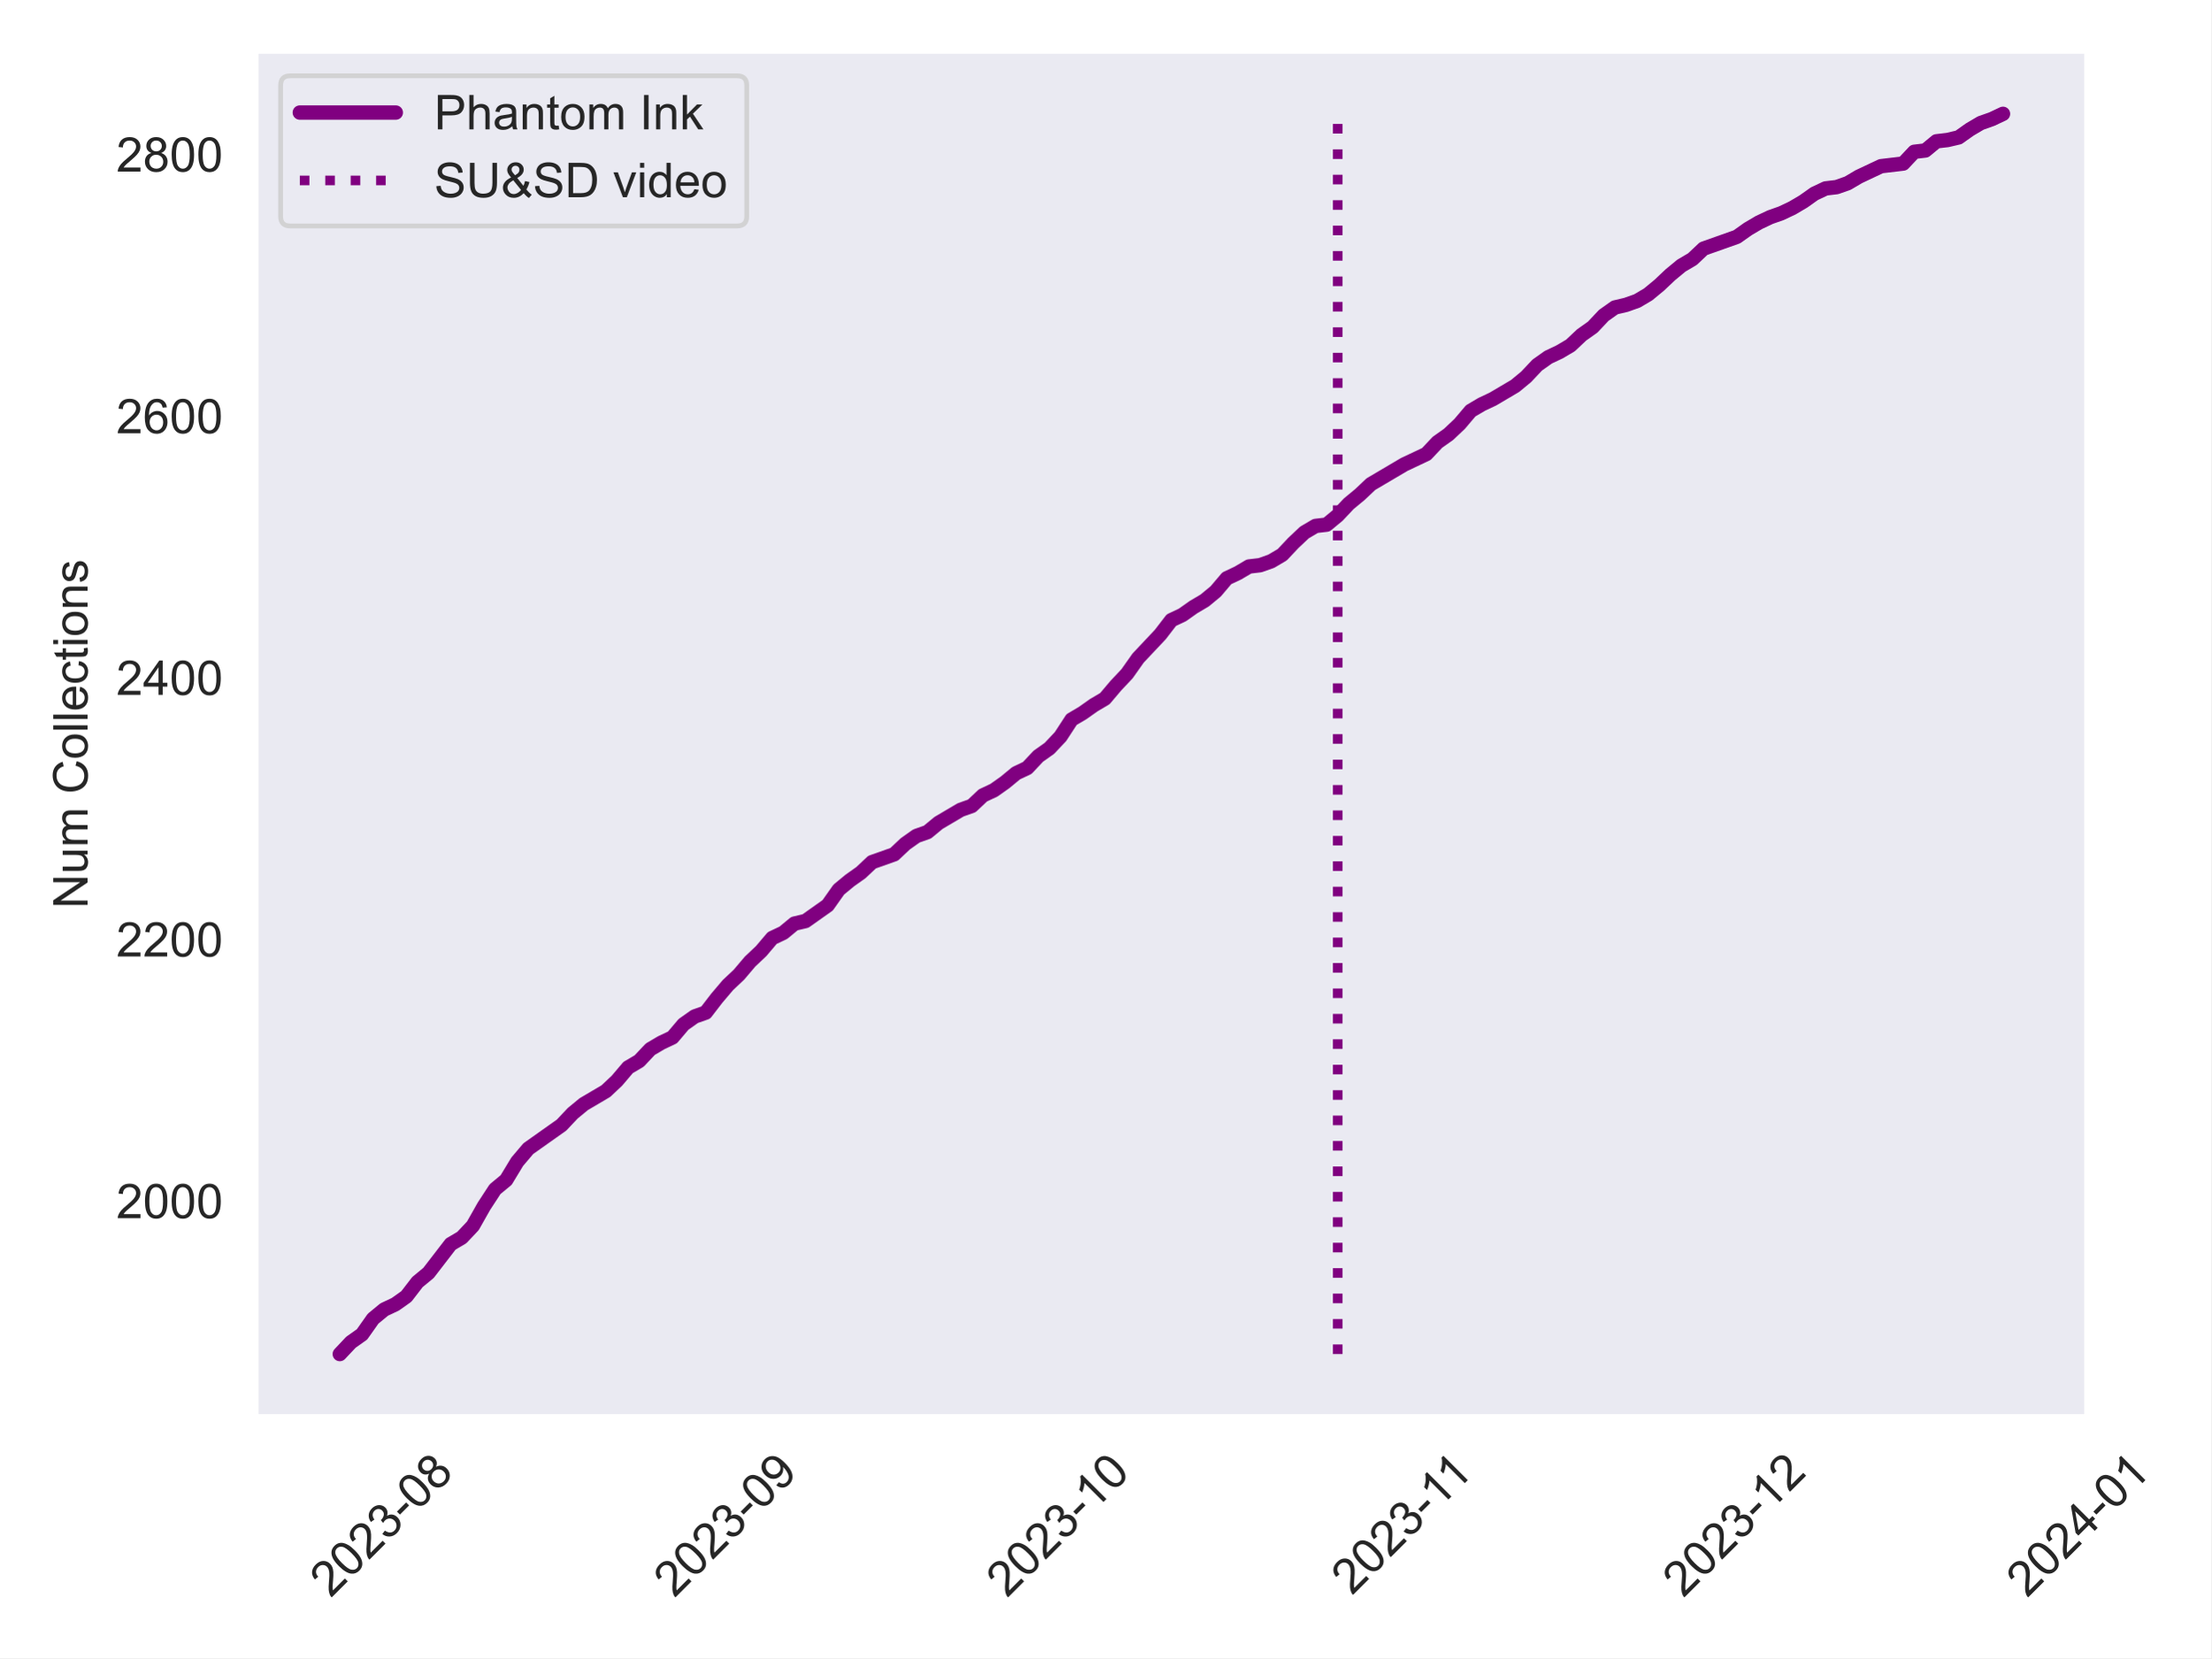
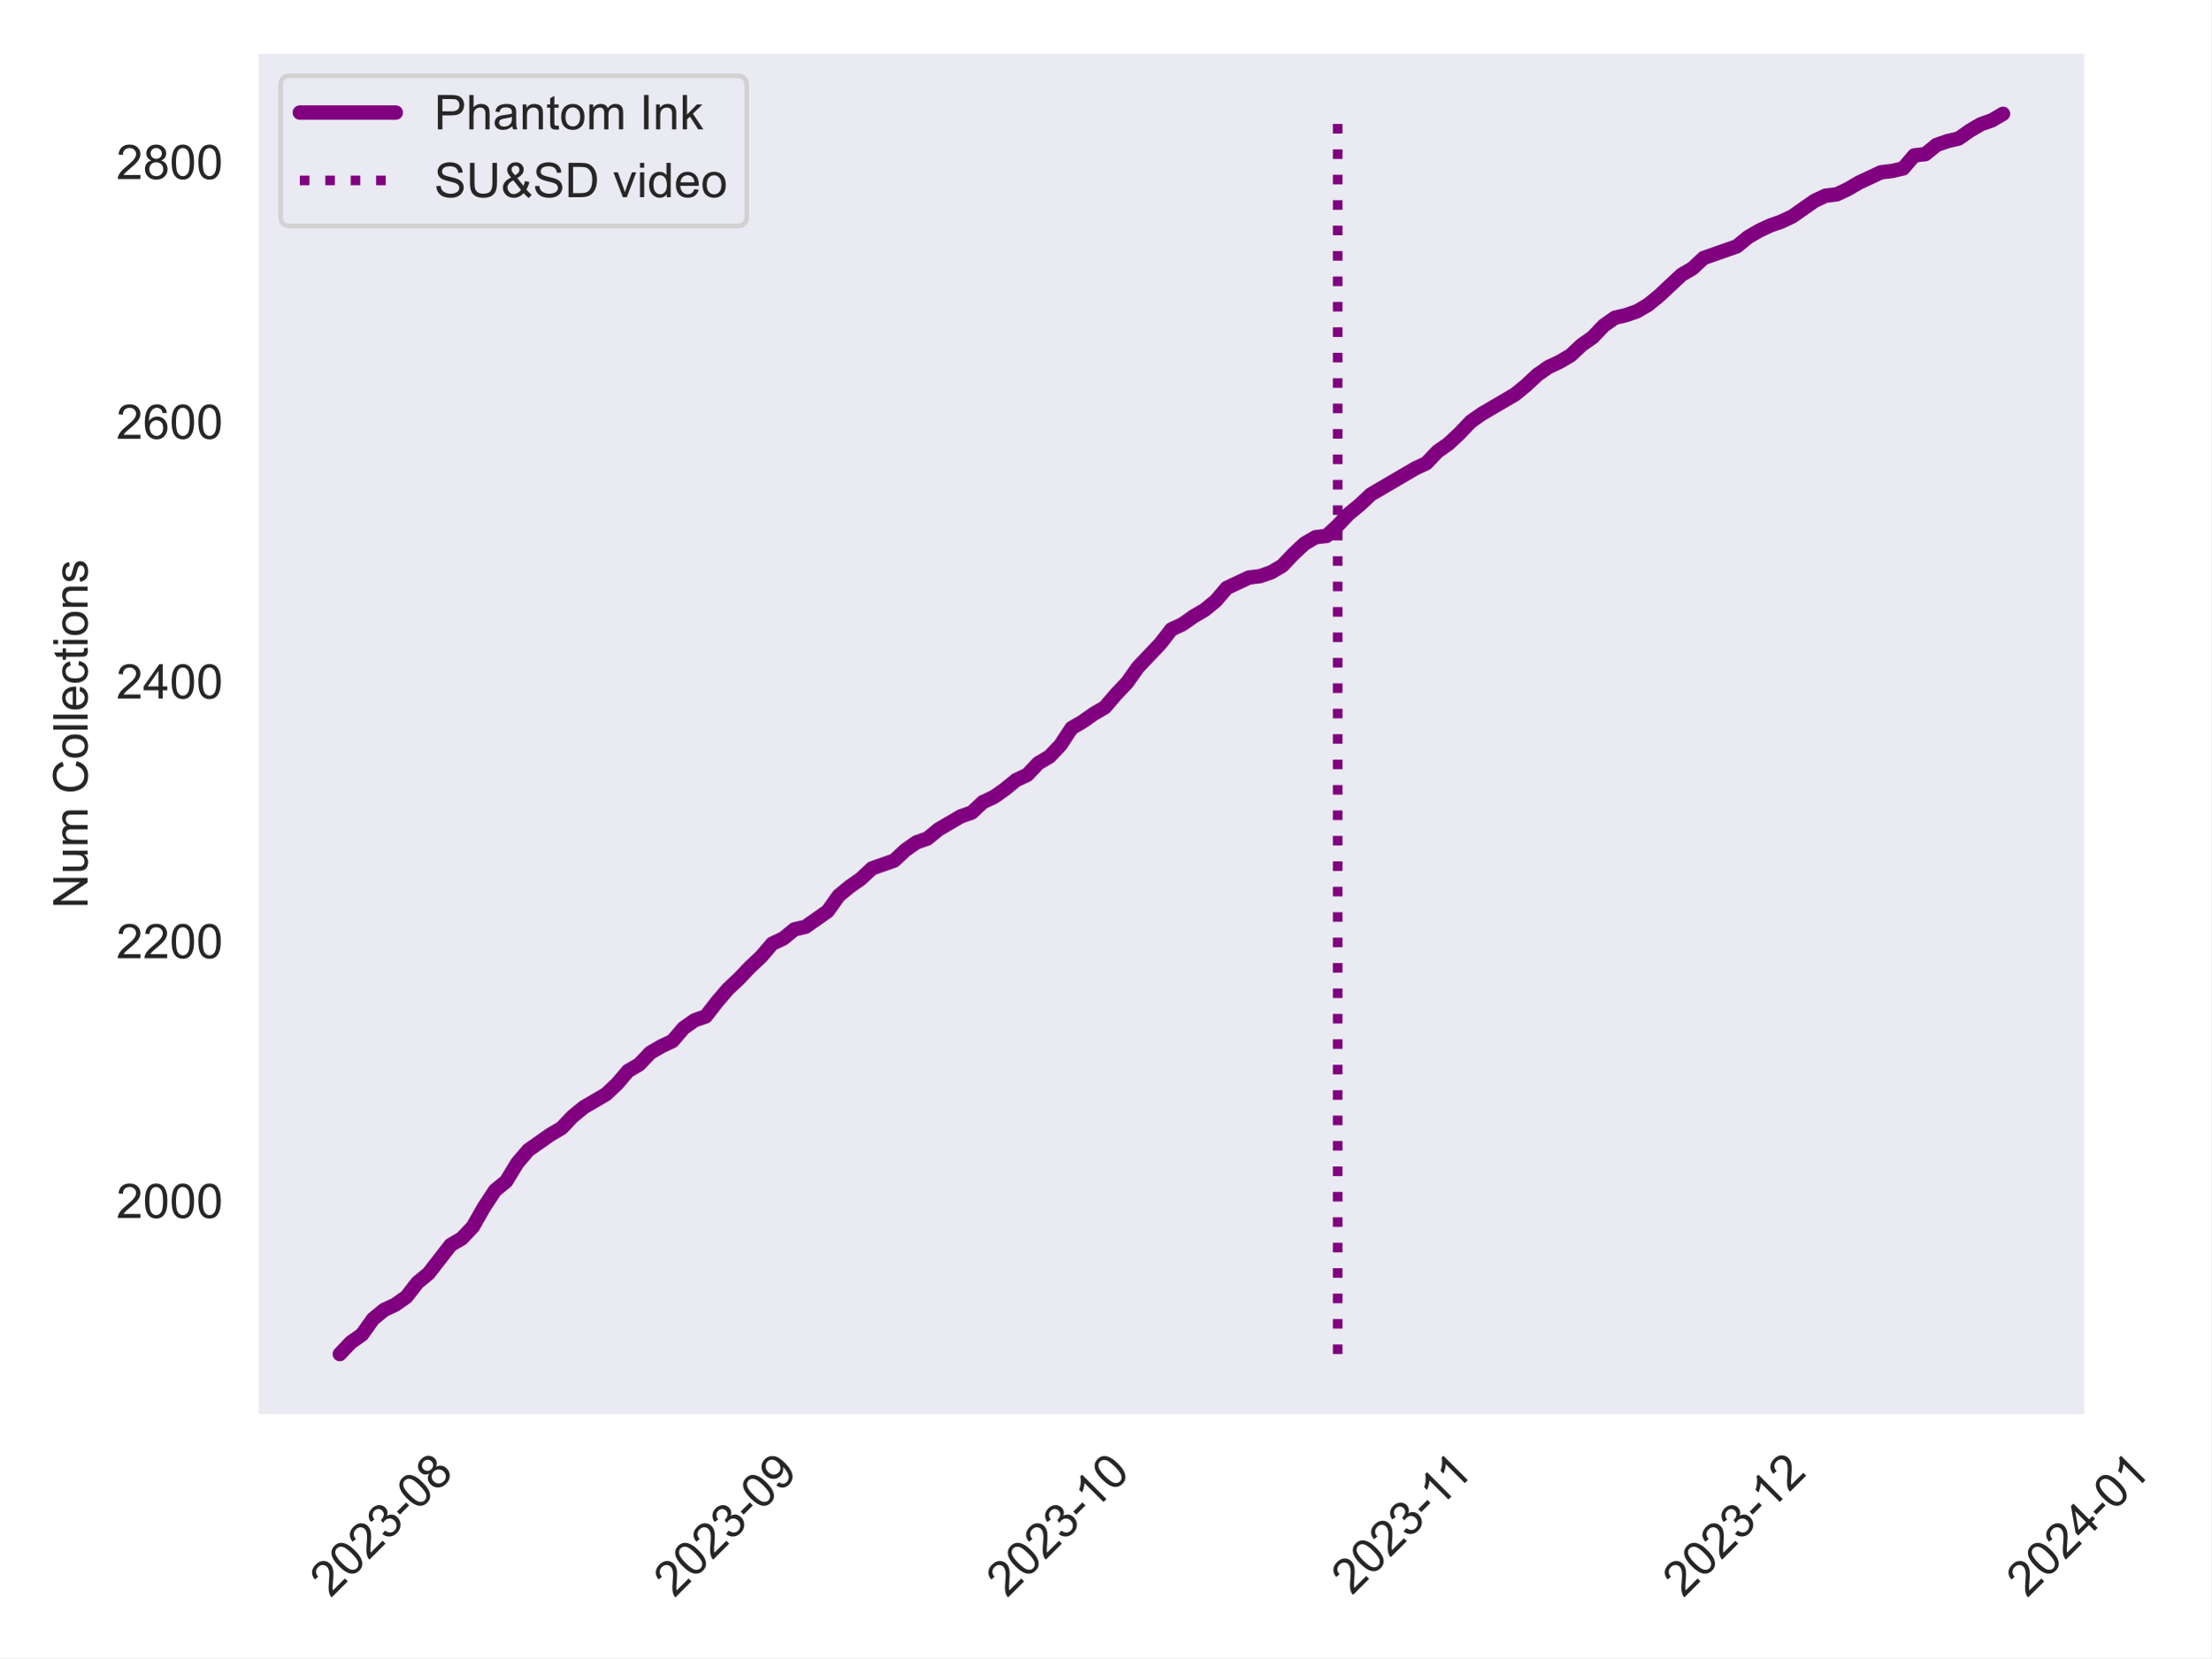
<svg xmlns="http://www.w3.org/2000/svg" xmlns:xlink="http://www.w3.org/1999/xlink" width="460.8pt" height="345.6pt" viewBox="0 0 460.8 345.6" version="1.1">
  <defs>
    <style type="text/css">*{stroke-linejoin: round; stroke-linecap: butt}</style>
  </defs>
  <g id="figure_1">
    <g id="patch_1">
      <path d="M 0 345.6  L 460.8 345.6  L 460.8 0  L 0 0  z " style="fill: #ffffff" />
    </g>
    <g id="axes_1">
      <g id="patch_2">
        <path d="M 53.48 295.153  L 434.759 295.153  L 434.759 10.8  L 53.48 10.8  z " style="fill: #eaeaf2" />
      </g>
      <g id="matplotlib.axis_1">
        <g id="xtick_1">
          <g id="text_1">
            <g style="fill: #262626" transform="translate(68.90819 333.1617) rotate(-45) scale(0.1 -0.1)">
              <defs>
                <path id="ArialMT-32" d="M 3222 541  L 3222 0  L 194 0  Q 188 203 259 391  Q 375 700 629 1000  Q 884 1300 1366 1694  Q 2113 2306 2375 2664  Q 2638 3022 2638 3341  Q 2638 3675 2398 3904  Q 2159 4134 1775 4134  Q 1369 4134 1125 3890  Q 881 3647 878 3216  L 300 3275  Q 359 3922 746 4261  Q 1134 4600 1788 4600  Q 2447 4600 2831 4234  Q 3216 3869 3216 3328  Q 3216 3053 3103 2787  Q 2991 2522 2730 2228  Q 2469 1934 1863 1422  Q 1356 997 1212 845  Q 1069 694 975 541  L 3222 541  z " transform="scale(0.015625)" />
                <path id="ArialMT-30" d="M 266 2259  Q 266 3072 433 3567  Q 600 4063 929 4331  Q 1259 4600 1759 4600  Q 2128 4600 2406 4451  Q 2684 4303 2865 4023  Q 3047 3744 3150 3342  Q 3253 2941 3253 2259  Q 3253 1453 3087 958  Q 2922 463 2592 192  Q 2263 -78 1759 -78  Q 1097 -78 719 397  Q 266 969 266 2259  z M 844 2259  Q 844 1131 1108 757  Q 1372 384 1759 384  Q 2147 384 2411 759  Q 2675 1134 2675 2259  Q 2675 3391 2411 3762  Q 2147 4134 1753 4134  Q 1366 4134 1134 3806  Q 844 3388 844 2259  z " transform="scale(0.015625)" />
                <path id="ArialMT-33" d="M 269 1209  L 831 1284  Q 928 806 1161 595  Q 1394 384 1728 384  Q 2125 384 2398 659  Q 2672 934 2672 1341  Q 2672 1728 2419 1979  Q 2166 2231 1775 2231  Q 1616 2231 1378 2169  L 1441 2663  Q 1497 2656 1531 2656  Q 1891 2656 2178 2843  Q 2466 3031 2466 3422  Q 2466 3731 2256 3934  Q 2047 4138 1716 4138  Q 1388 4138 1169 3931  Q 950 3725 888 3313  L 325 3413  Q 428 3978 793 4289  Q 1159 4600 1703 4600  Q 2078 4600 2393 4439  Q 2709 4278 2876 4000  Q 3044 3722 3044 3409  Q 3044 3113 2884 2869  Q 2725 2625 2413 2481  Q 2819 2388 3044 2092  Q 3269 1797 3269 1353  Q 3269 753 2831 336  Q 2394 -81 1725 -81  Q 1122 -81 723 278  Q 325 638 269 1209  z " transform="scale(0.015625)" />
                <path id="ArialMT-2d" d="M 203 1375  L 203 1941  L 1931 1941  L 1931 1375  L 203 1375  z " transform="scale(0.015625)" />
                <path id="ArialMT-38" d="M 1131 2484  Q 781 2613 612 2850  Q 444 3088 444 3419  Q 444 3919 803 4259  Q 1163 4600 1759 4600  Q 2359 4600 2725 4251  Q 3091 3903 3091 3403  Q 3091 3084 2923 2848  Q 2756 2613 2416 2484  Q 2838 2347 3058 2040  Q 3278 1734 3278 1309  Q 3278 722 2862 322  Q 2447 -78 1769 -78  Q 1091 -78 675 323  Q 259 725 259 1325  Q 259 1772 486 2073  Q 713 2375 1131 2484  z M 1019 3438  Q 1019 3113 1228 2906  Q 1438 2700 1772 2700  Q 2097 2700 2305 2904  Q 2513 3109 2513 3406  Q 2513 3716 2298 3927  Q 2084 4138 1766 4138  Q 1444 4138 1231 3931  Q 1019 3725 1019 3438  z M 838 1322  Q 838 1081 952 856  Q 1066 631 1291 507  Q 1516 384 1775 384  Q 2178 384 2440 643  Q 2703 903 2703 1303  Q 2703 1709 2433 1975  Q 2163 2241 1756 2241  Q 1359 2241 1098 1978  Q 838 1716 838 1322  z " transform="scale(0.015625)" />
              </defs>
              <use xlink:href="#ArialMT-32" />
              <use xlink:href="#ArialMT-30" x="55.615" />
              <use xlink:href="#ArialMT-32" x="111.23" />
              <use xlink:href="#ArialMT-33" x="166.846" />
              <use xlink:href="#ArialMT-2d" x="222.461" />
              <use xlink:href="#ArialMT-30" x="255.762" />
              <use xlink:href="#ArialMT-38" x="311.377" />
            </g>
          </g>
        </g>
        <g id="xtick_2">
          <g id="text_2">
            <g style="fill: #262626" transform="translate(140.5424 333.1617) rotate(-45) scale(0.1 -0.1)">
              <defs>
                <path id="ArialMT-39" d="M 350 1059  L 891 1109  Q 959 728 1153 556  Q 1347 384 1650 384  Q 1909 384 2104 503  Q 2300 622 2425 820  Q 2550 1019 2634 1356  Q 2719 1694 2719 2044  Q 2719 2081 2716 2156  Q 2547 1888 2255 1720  Q 1963 1553 1622 1553  Q 1053 1553 659 1965  Q 266 2378 266 3053  Q 266 3750 677 4175  Q 1088 4600 1706 4600  Q 2153 4600 2523 4359  Q 2894 4119 3086 3673  Q 3278 3228 3278 2384  Q 3278 1506 3087 986  Q 2897 466 2520 194  Q 2144 -78 1638 -78  Q 1100 -78 759 220  Q 419 519 350 1059  z M 2653 3081  Q 2653 3566 2395 3850  Q 2138 4134 1775 4134  Q 1400 4134 1122 3828  Q 844 3522 844 3034  Q 844 2597 1108 2323  Q 1372 2050 1759 2050  Q 2150 2050 2401 2323  Q 2653 2597 2653 3081  z " transform="scale(0.015625)" />
              </defs>
              <use xlink:href="#ArialMT-32" />
              <use xlink:href="#ArialMT-30" x="55.615" />
              <use xlink:href="#ArialMT-32" x="111.23" />
              <use xlink:href="#ArialMT-33" x="166.846" />
              <use xlink:href="#ArialMT-2d" x="222.461" />
              <use xlink:href="#ArialMT-30" x="255.762" />
              <use xlink:href="#ArialMT-39" x="311.377" />
            </g>
          </g>
        </g>
        <g id="xtick_3">
          <g id="text_3">
            <g style="fill: #262626" transform="translate(209.8657 333.1617) rotate(-45) scale(0.1 -0.1)">
              <defs>
                <path id="ArialMT-31" d="M 2384 0  L 1822 0  L 1822 3584  Q 1619 3391 1289 3197  Q 959 3003 697 2906  L 697 3450  Q 1169 3672 1522 3987  Q 1875 4303 2022 4600  L 2384 4600  L 2384 0  z " transform="scale(0.015625)" />
              </defs>
              <use xlink:href="#ArialMT-32" />
              <use xlink:href="#ArialMT-30" x="55.615" />
              <use xlink:href="#ArialMT-32" x="111.23" />
              <use xlink:href="#ArialMT-33" x="166.846" />
              <use xlink:href="#ArialMT-2d" x="222.461" />
              <use xlink:href="#ArialMT-31" x="255.762" />
              <use xlink:href="#ArialMT-30" x="311.377" />
            </g>
          </g>
        </g>
        <g id="xtick_4">
          <g id="text_4">
            <g style="fill: #262626" transform="translate(281.7607 332.6402) rotate(-45) scale(0.1 -0.1)">
              <use xlink:href="#ArialMT-32" />
              <use xlink:href="#ArialMT-30" x="55.615" />
              <use xlink:href="#ArialMT-32" x="111.23" />
              <use xlink:href="#ArialMT-33" x="166.846" />
              <use xlink:href="#ArialMT-2d" x="222.461" />
              <use xlink:href="#ArialMT-31" x="255.762" />
              <use xlink:href="#ArialMT-31" x="304.002" />
            </g>
          </g>
        </g>
        <g id="xtick_5">
          <g id="text_5">
            <g style="fill: #262626" transform="translate(350.8233 333.1617) rotate(-45) scale(0.1 -0.1)">
              <use xlink:href="#ArialMT-32" />
              <use xlink:href="#ArialMT-30" x="55.615" />
              <use xlink:href="#ArialMT-32" x="111.23" />
              <use xlink:href="#ArialMT-33" x="166.846" />
              <use xlink:href="#ArialMT-2d" x="222.461" />
              <use xlink:href="#ArialMT-31" x="255.762" />
              <use xlink:href="#ArialMT-32" x="311.377" />
            </g>
          </g>
        </g>
        <g id="xtick_6">
          <g id="text_6">
            <g style="fill: #262626" transform="translate(422.4575 333.1617) rotate(-45) scale(0.1 -0.1)">
              <defs>
                <path id="ArialMT-34" d="M 2069 0  L 2069 1097  L 81 1097  L 81 1613  L 2172 4581  L 2631 4581  L 2631 1613  L 3250 1613  L 3250 1097  L 2631 1097  L 2631 0  L 2069 0  z M 2069 1613  L 2069 3678  L 634 1613  L 2069 1613  z " transform="scale(0.015625)" />
              </defs>
              <use xlink:href="#ArialMT-32" />
              <use xlink:href="#ArialMT-30" x="55.615" />
              <use xlink:href="#ArialMT-32" x="111.23" />
              <use xlink:href="#ArialMT-34" x="166.846" />
              <use xlink:href="#ArialMT-2d" x="222.461" />
              <use xlink:href="#ArialMT-30" x="255.762" />
              <use xlink:href="#ArialMT-31" x="311.377" />
            </g>
          </g>
        </g>
      </g>
      <g id="matplotlib.axis_2">
        <g id="ytick_1">
          <g id="text_7">
-             <g style="fill: #262626" transform="translate(24.23625 253.9029) scale(0.1 -0.1)">
+             <g style="fill: #262626" transform="translate(24.23625 253.866) scale(0.1 -0.1)">
              <use xlink:href="#ArialMT-32" />
              <use xlink:href="#ArialMT-30" x="55.615" />
              <use xlink:href="#ArialMT-30" x="111.23" />
              <use xlink:href="#ArialMT-30" x="166.846" />
            </g>
          </g>
        </g>
        <g id="ytick_2">
          <g id="text_8">
-             <g style="fill: #262626" transform="translate(24.23625 199.3664) scale(0.1 -0.1)">
+             <g style="fill: #262626" transform="translate(24.23625 199.7293) scale(0.1 -0.1)">
              <use xlink:href="#ArialMT-32" />
              <use xlink:href="#ArialMT-32" x="55.615" />
              <use xlink:href="#ArialMT-30" x="111.23" />
              <use xlink:href="#ArialMT-30" x="166.846" />
            </g>
          </g>
        </g>
        <g id="ytick_3">
          <g id="text_9">
-             <g style="fill: #262626" transform="translate(24.23625 144.83) scale(0.1 -0.1)">
+             <g style="fill: #262626" transform="translate(24.23625 145.5927) scale(0.1 -0.1)">
              <use xlink:href="#ArialMT-32" />
              <use xlink:href="#ArialMT-34" x="55.615" />
              <use xlink:href="#ArialMT-30" x="111.23" />
              <use xlink:href="#ArialMT-30" x="166.846" />
            </g>
          </g>
        </g>
        <g id="ytick_4">
          <g id="text_10">
-             <g style="fill: #262626" transform="translate(24.23625 90.2936) scale(0.1 -0.1)">
+             <g style="fill: #262626" transform="translate(24.23625 91.456) scale(0.1 -0.1)">
              <defs>
                <path id="ArialMT-36" d="M 3184 3459  L 2625 3416  Q 2550 3747 2413 3897  Q 2184 4138 1850 4138  Q 1581 4138 1378 3988  Q 1113 3794 959 3422  Q 806 3050 800 2363  Q 1003 2672 1297 2822  Q 1591 2972 1913 2972  Q 2475 2972 2870 2558  Q 3266 2144 3266 1488  Q 3266 1056 3080 686  Q 2894 316 2569 119  Q 2244 -78 1831 -78  Q 1128 -78 684 439  Q 241 956 241 2144  Q 241 3472 731 4075  Q 1159 4600 1884 4600  Q 2425 4600 2770 4297  Q 3116 3994 3184 3459  z M 888 1484  Q 888 1194 1011 928  Q 1134 663 1356 523  Q 1578 384 1822 384  Q 2178 384 2434 671  Q 2691 959 2691 1453  Q 2691 1928 2437 2201  Q 2184 2475 1800 2475  Q 1419 2475 1153 2201  Q 888 1928 888 1484  z " transform="scale(0.015625)" />
              </defs>
              <use xlink:href="#ArialMT-32" />
              <use xlink:href="#ArialMT-36" x="55.615" />
              <use xlink:href="#ArialMT-30" x="111.23" />
              <use xlink:href="#ArialMT-30" x="166.846" />
            </g>
          </g>
        </g>
        <g id="ytick_5">
          <g id="text_11">
-             <g style="fill: #262626" transform="translate(24.23625 35.75718) scale(0.1 -0.1)">
+             <g style="fill: #262626" transform="translate(24.23625 37.31932) scale(0.1 -0.1)">
              <use xlink:href="#ArialMT-32" />
              <use xlink:href="#ArialMT-38" x="55.615" />
              <use xlink:href="#ArialMT-30" x="111.23" />
              <use xlink:href="#ArialMT-30" x="166.846" />
            </g>
          </g>
        </g>
        <g id="text_12">
          <g style="fill: #262626" transform="translate(18.24875 189.3764) rotate(-90) scale(0.1 -0.1)">
            <defs>
              <path id="ArialMT-4e" d="M 488 0  L 488 4581  L 1109 4581  L 3516 984  L 3516 4581  L 4097 4581  L 4097 0  L 3475 0  L 1069 3600  L 1069 0  L 488 0  z " transform="scale(0.015625)" />
              <path id="ArialMT-75" d="M 2597 0  L 2597 488  Q 2209 -75 1544 -75  Q 1250 -75 995 37  Q 741 150 617 320  Q 494 491 444 738  Q 409 903 409 1263  L 409 3319  L 972 3319  L 972 1478  Q 972 1038 1006 884  Q 1059 663 1231 536  Q 1403 409 1656 409  Q 1909 409 2131 539  Q 2353 669 2445 892  Q 2538 1116 2538 1541  L 2538 3319  L 3100 3319  L 3100 0  L 2597 0  z " transform="scale(0.015625)" />
              <path id="ArialMT-6d" d="M 422 0  L 422 3319  L 925 3319  L 925 2853  Q 1081 3097 1340 3245  Q 1600 3394 1931 3394  Q 2300 3394 2536 3241  Q 2772 3088 2869 2813  Q 3263 3394 3894 3394  Q 4388 3394 4653 3120  Q 4919 2847 4919 2278  L 4919 0  L 4359 0  L 4359 2091  Q 4359 2428 4304 2576  Q 4250 2725 4106 2815  Q 3963 2906 3769 2906  Q 3419 2906 3187 2673  Q 2956 2441 2956 1928  L 2956 0  L 2394 0  L 2394 2156  Q 2394 2531 2256 2718  Q 2119 2906 1806 2906  Q 1569 2906 1367 2781  Q 1166 2656 1075 2415  Q 984 2175 984 1722  L 984 0  L 422 0  z " transform="scale(0.015625)" />
              <path id="ArialMT-20" transform="scale(0.015625)" />
              <path id="ArialMT-43" d="M 3763 1606  L 4369 1453  Q 4178 706 3683 314  Q 3188 -78 2472 -78  Q 1731 -78 1267 223  Q 803 525 561 1097  Q 319 1669 319 2325  Q 319 3041 592 3573  Q 866 4106 1370 4382  Q 1875 4659 2481 4659  Q 3169 4659 3637 4309  Q 4106 3959 4291 3325  L 3694 3184  Q 3534 3684 3231 3912  Q 2928 4141 2469 4141  Q 1941 4141 1586 3887  Q 1231 3634 1087 3207  Q 944 2781 944 2328  Q 944 1744 1114 1308  Q 1284 872 1643 656  Q 2003 441 2422 441  Q 2931 441 3284 734  Q 3638 1028 3763 1606  z " transform="scale(0.015625)" />
              <path id="ArialMT-6f" d="M 213 1659  Q 213 2581 725 3025  Q 1153 3394 1769 3394  Q 2453 3394 2887 2945  Q 3322 2497 3322 1706  Q 3322 1066 3130 698  Q 2938 331 2570 128  Q 2203 -75 1769 -75  Q 1072 -75 642 372  Q 213 819 213 1659  z M 791 1659  Q 791 1022 1069 705  Q 1347 388 1769 388  Q 2188 388 2466 706  Q 2744 1025 2744 1678  Q 2744 2294 2464 2611  Q 2184 2928 1769 2928  Q 1347 2928 1069 2612  Q 791 2297 791 1659  z " transform="scale(0.015625)" />
              <path id="ArialMT-6c" d="M 409 0  L 409 4581  L 972 4581  L 972 0  L 409 0  z " transform="scale(0.015625)" />
              <path id="ArialMT-65" d="M 2694 1069  L 3275 997  Q 3138 488 2766 206  Q 2394 -75 1816 -75  Q 1088 -75 661 373  Q 234 822 234 1631  Q 234 2469 665 2931  Q 1097 3394 1784 3394  Q 2450 3394 2872 2941  Q 3294 2488 3294 1666  Q 3294 1616 3291 1516  L 816 1516  Q 847 969 1125 678  Q 1403 388 1819 388  Q 2128 388 2347 550  Q 2566 713 2694 1069  z M 847 1978  L 2700 1978  Q 2663 2397 2488 2606  Q 2219 2931 1791 2931  Q 1403 2931 1139 2672  Q 875 2413 847 1978  z " transform="scale(0.015625)" />
              <path id="ArialMT-63" d="M 2588 1216  L 3141 1144  Q 3050 572 2676 248  Q 2303 -75 1759 -75  Q 1078 -75 664 370  Q 250 816 250 1647  Q 250 2184 428 2587  Q 606 2991 970 3192  Q 1334 3394 1763 3394  Q 2303 3394 2647 3120  Q 2991 2847 3088 2344  L 2541 2259  Q 2463 2594 2264 2762  Q 2066 2931 1784 2931  Q 1359 2931 1093 2626  Q 828 2322 828 1663  Q 828 994 1084 691  Q 1341 388 1753 388  Q 2084 388 2306 591  Q 2528 794 2588 1216  z " transform="scale(0.015625)" />
              <path id="ArialMT-74" d="M 1650 503  L 1731 6  Q 1494 -44 1306 -44  Q 1000 -44 831 53  Q 663 150 594 308  Q 525 466 525 972  L 525 2881  L 113 2881  L 113 3319  L 525 3319  L 525 4141  L 1084 4478  L 1084 3319  L 1650 3319  L 1650 2881  L 1084 2881  L 1084 941  Q 1084 700 1114 631  Q 1144 563 1211 522  Q 1278 481 1403 481  Q 1497 481 1650 503  z " transform="scale(0.015625)" />
              <path id="ArialMT-69" d="M 425 3934  L 425 4581  L 988 4581  L 988 3934  L 425 3934  z M 425 0  L 425 3319  L 988 3319  L 988 0  L 425 0  z " transform="scale(0.015625)" />
              <path id="ArialMT-6e" d="M 422 0  L 422 3319  L 928 3319  L 928 2847  Q 1294 3394 1984 3394  Q 2284 3394 2536 3286  Q 2788 3178 2913 3003  Q 3038 2828 3088 2588  Q 3119 2431 3119 2041  L 3119 0  L 2556 0  L 2556 2019  Q 2556 2363 2490 2533  Q 2425 2703 2258 2804  Q 2091 2906 1866 2906  Q 1506 2906 1245 2678  Q 984 2450 984 1813  L 984 0  L 422 0  z " transform="scale(0.015625)" />
              <path id="ArialMT-73" d="M 197 991  L 753 1078  Q 800 744 1014 566  Q 1228 388 1613 388  Q 2000 388 2187 545  Q 2375 703 2375 916  Q 2375 1106 2209 1216  Q 2094 1291 1634 1406  Q 1016 1563 777 1677  Q 538 1791 414 1992  Q 291 2194 291 2438  Q 291 2659 392 2848  Q 494 3038 669 3163  Q 800 3259 1026 3326  Q 1253 3394 1513 3394  Q 1903 3394 2198 3281  Q 2494 3169 2634 2976  Q 2775 2784 2828 2463  L 2278 2388  Q 2241 2644 2061 2787  Q 1881 2931 1553 2931  Q 1166 2931 1000 2803  Q 834 2675 834 2503  Q 834 2394 903 2306  Q 972 2216 1119 2156  Q 1203 2125 1616 2013  Q 2213 1853 2448 1751  Q 2684 1650 2818 1456  Q 2953 1263 2953 975  Q 2953 694 2789 445  Q 2625 197 2315 61  Q 2006 -75 1616 -75  Q 969 -75 630 194  Q 291 463 197 991  z " transform="scale(0.015625)" />
            </defs>
            <use xlink:href="#ArialMT-4e" />
            <use xlink:href="#ArialMT-75" x="72.217" />
            <use xlink:href="#ArialMT-6d" x="127.832" />
            <use xlink:href="#ArialMT-20" x="211.133" />
            <use xlink:href="#ArialMT-43" x="238.916" />
            <use xlink:href="#ArialMT-6f" x="311.133" />
            <use xlink:href="#ArialMT-6c" x="366.748" />
            <use xlink:href="#ArialMT-6c" x="388.965" />
            <use xlink:href="#ArialMT-65" x="411.182" />
            <use xlink:href="#ArialMT-63" x="466.797" />
            <use xlink:href="#ArialMT-74" x="516.797" />
            <use xlink:href="#ArialMT-69" x="544.58" />
            <use xlink:href="#ArialMT-6f" x="566.797" />
            <use xlink:href="#ArialMT-6e" x="622.412" />
            <use xlink:href="#ArialMT-73" x="678.027" />
          </g>
        </g>
      </g>
      <g id="PolyCollection_1" />
      <g id="line2d_1">
-         <path d="M 70.811 282.228  L 73.122 279.774  L 75.432 278.138  L 77.743 274.865  L 80.054 272.957  L 82.365 271.866  L 84.676 270.23  L 86.986 267.23  L 89.297 265.321  L 93.919 259.322  L 96.229 257.959  L 98.54 255.505  L 100.851 251.415  L 103.162 247.87  L 105.473 245.961  L 107.783 242.143  L 110.094 239.417  L 117.026 234.508  L 119.337 232.054  L 121.648 230.145  L 126.27 227.419  L 128.58 225.237  L 130.891 222.51  L 133.202 221.147  L 135.513 218.693  L 137.823 217.329  L 140.134 216.239  L 142.445 213.512  L 144.756 211.876  L 147.067 211.058  L 149.377 208.058  L 151.688 205.331  L 153.999 203.15  L 156.31 200.423  L 158.62 198.242  L 160.931 195.515  L 163.242 194.424  L 165.553 192.515  L 167.864 191.97  L 172.485 188.698  L 174.796 185.426  L 177.107 183.517  L 179.417 181.881  L 181.728 179.699  L 186.35 178.063  L 188.661 175.882  L 190.971 174.246  L 193.282 173.428  L 195.593 171.519  L 200.214 168.792  L 202.525 167.974  L 204.836 165.792  L 207.147 164.702  L 209.458 163.066  L 211.768 161.157  L 214.079 160.066  L 216.39 157.612  L 218.701 155.976  L 221.012 153.522  L 223.322 149.977  L 225.633 148.614  L 227.944 146.977  L 230.255 145.614  L 232.565 142.887  L 234.876 140.433  L 237.187 137.161  L 241.809 132.253  L 244.119 129.253  L 246.43 128.162  L 248.741 126.526  L 251.052 125.163  L 253.362 123.254  L 255.673 120.527  L 257.984 119.437  L 260.295 118.073  L 262.606 117.8  L 264.916 116.982  L 267.227 115.619  L 269.538 113.165  L 271.849 110.983  L 274.159 109.62  L 276.47 109.347  L 278.781 107.439  L 281.092 104.984  L 283.403 103.076  L 285.713 100.894  L 292.646 96.804  L 297.267 94.622  L 299.578 92.168  L 301.889 90.532  L 304.2 88.351  L 306.51 85.624  L 308.821 84.261  L 311.132 83.17  L 315.753 80.443  L 318.064 78.534  L 320.375 76.08  L 322.686 74.444  L 324.997 73.353  L 327.307 71.99  L 329.618 69.808  L 331.929 68.172  L 334.24 65.718  L 336.55 64.082  L 338.861 63.537  L 341.172 62.719  L 343.483 61.355  L 345.794 59.446  L 348.104 57.265  L 350.415 55.356  L 352.726 53.993  L 355.037 51.811  L 361.969 49.357  L 364.28 47.721  L 366.591 46.358  L 368.901 45.267  L 371.212 44.449  L 373.523 43.358  L 375.834 41.995  L 378.145 40.359  L 380.455 39.268  L 382.766 38.995  L 385.077 38.177  L 387.388 36.814  L 392.009 34.632  L 396.631 34.087  L 398.942 31.633  L 401.252 31.36  L 403.563 29.451  L 405.874 29.179  L 408.185 28.633  L 410.495 26.997  L 412.806 25.634  L 415.117 24.816  L 417.428 23.725  L 417.428 23.725  " clip-path="url(#p280b14bc82)" style="fill: none; stroke: #800080; stroke-width: 3; stroke-linecap: round" />
+         <path d="M 70.811 282.228  L 73.122 279.792  L 75.432 278.167  L 77.743 274.919  L 80.054 273.025  L 82.365 271.942  L 84.676 270.318  L 86.986 267.34  L 89.297 265.445  L 93.919 259.49  L 96.229 258.137  L 98.54 255.701  L 100.851 251.641  L 103.162 248.122  L 105.473 246.227  L 107.783 242.437  L 110.094 239.73  L 114.716 236.482  L 117.026 235.129  L 119.337 232.693  L 121.648 230.798  L 126.27 228.091  L 128.58 225.926  L 130.891 223.219  L 133.202 221.865  L 135.513 219.429  L 137.823 218.076  L 140.134 216.993  L 142.445 214.286  L 144.756 212.662  L 147.067 211.85  L 149.377 208.873  L 151.688 206.166  L 153.999 204  L 156.31 201.564  L 158.62 199.399  L 160.931 196.692  L 163.242 195.609  L 165.553 193.714  L 167.864 193.173  L 172.485 189.925  L 174.796 186.677  L 177.107 184.782  L 179.417 183.158  L 181.728 180.992  L 186.35 179.368  L 188.661 177.203  L 190.971 175.579  L 193.282 174.766  L 195.593 172.872  L 200.214 170.165  L 202.525 169.353  L 204.836 167.187  L 207.147 166.105  L 209.458 164.48  L 211.768 162.586  L 214.079 161.503  L 216.39 159.067  L 218.701 157.713  L 221.012 155.277  L 223.322 151.758  L 225.633 150.405  L 227.944 148.781  L 230.255 147.427  L 232.565 144.721  L 234.876 142.284  L 237.187 139.036  L 241.809 134.164  L 244.119 131.186  L 246.43 130.104  L 248.741 128.48  L 251.052 127.126  L 253.362 125.231  L 255.673 122.525  L 260.295 120.359  L 262.606 120.088  L 264.916 119.276  L 267.227 117.923  L 269.538 115.487  L 271.849 113.321  L 274.159 111.968  L 276.47 111.697  L 278.781 109.532  L 281.092 107.096  L 283.403 105.201  L 285.713 103.035  L 294.956 97.622  L 297.267 96.539  L 299.578 94.103  L 301.889 92.479  L 304.2 90.313  L 306.51 87.877  L 308.821 86.253  L 315.753 82.193  L 318.064 80.298  L 320.375 78.132  L 322.686 76.508  L 324.997 75.426  L 327.307 74.072  L 329.618 71.907  L 331.929 70.283  L 334.24 67.847  L 336.55 66.222  L 338.861 65.681  L 341.172 64.869  L 343.483 63.516  L 345.794 61.621  L 350.415 57.29  L 352.726 55.936  L 355.037 53.771  L 361.969 51.335  L 364.28 49.44  L 366.591 48.087  L 368.901 47.004  L 371.212 46.192  L 373.523 45.109  L 378.145 41.861  L 380.455 40.778  L 382.766 40.508  L 385.077 39.425  L 387.388 38.071  L 392.009 35.906  L 394.32 35.635  L 396.631 35.094  L 398.942 32.387  L 401.252 32.116  L 403.563 30.222  L 405.874 29.409  L 408.185 28.868  L 410.495 27.244  L 412.806 25.891  L 415.117 25.079  L 417.428 23.725  L 417.428 23.725  " clip-path="url(#pc3f5efebd7)" style="fill: none; stroke: #800080; stroke-width: 3; stroke-linecap: round" />
      </g>
      <g id="LineCollection_1">
-         <path d="M 278.781 282.228  L 278.781 23.725  " clip-path="url(#p280b14bc82)" style="fill: none; stroke-dasharray: 2,3.3; stroke-dashoffset: 0; stroke: #800080; stroke-width: 2" />
+         <path d="M 278.781 282.228  L 278.781 23.725  " clip-path="url(#pc3f5efebd7)" style="fill: none; stroke-dasharray: 2,3.3; stroke-dashoffset: 0; stroke: #800080; stroke-width: 2" />
      </g>
      <g id="patch_3">
        <path d="M 53.48 295.153  L 53.48 10.8  " style="fill: none; stroke: #ffffff; stroke-width: 0.8; stroke-linejoin: miter; stroke-linecap: square" />
      </g>
      <g id="patch_4">
        <path d="M 434.759 295.153  L 434.759 10.8  " style="fill: none; stroke: #ffffff; stroke-width: 0.8; stroke-linejoin: miter; stroke-linecap: square" />
      </g>
      <g id="patch_5">
        <path d="M 53.48 295.153  L 434.759 295.153  " style="fill: none; stroke: #ffffff; stroke-width: 0.8; stroke-linejoin: miter; stroke-linecap: square" />
      </g>
      <g id="patch_6">
        <path d="M 53.48 10.8  L 434.759 10.8  " style="fill: none; stroke: #ffffff; stroke-width: 0.8; stroke-linejoin: miter; stroke-linecap: square" />
      </g>
      <g id="legend_1">
        <g id="patch_7">
          <path d="M 60.48 47.091  L 153.618 47.091  Q 155.618 47.091 155.618 45.091  L 155.618 17.8  Q 155.618 15.8 153.618 15.8  L 60.48 15.8  Q 58.48 15.8 58.48 17.8  L 58.48 45.091  Q 58.48 47.091 60.48 47.091  z " style="fill: #eaeaf2; opacity: 0.8; stroke: #cccccc; stroke-linejoin: miter" />
        </g>
        <g id="line2d_2">
          <path d="M 62.48 23.458  L 72.48 23.458  L 82.48 23.458  " style="fill: none; stroke: #800080; stroke-width: 3; stroke-linecap: round" />
        </g>
        <g id="text_13">
          <g style="fill: #262626" transform="translate(90.48 26.95781) scale(0.1 -0.1)">
            <defs>
              <path id="ArialMT-50" d="M 494 0  L 494 4581  L 2222 4581  Q 2678 4581 2919 4538  Q 3256 4481 3484 4323  Q 3713 4166 3852 3881  Q 3991 3597 3991 3256  Q 3991 2672 3619 2267  Q 3247 1863 2275 1863  L 1100 1863  L 1100 0  L 494 0  z M 1100 2403  L 2284 2403  Q 2872 2403 3119 2622  Q 3366 2841 3366 3238  Q 3366 3525 3220 3729  Q 3075 3934 2838 4000  Q 2684 4041 2272 4041  L 1100 4041  L 1100 2403  z " transform="scale(0.015625)" />
              <path id="ArialMT-68" d="M 422 0  L 422 4581  L 984 4581  L 984 2938  Q 1378 3394 1978 3394  Q 2347 3394 2619 3248  Q 2891 3103 3008 2847  Q 3125 2591 3125 2103  L 3125 0  L 2563 0  L 2563 2103  Q 2563 2525 2380 2717  Q 2197 2909 1863 2909  Q 1613 2909 1392 2779  Q 1172 2650 1078 2428  Q 984 2206 984 1816  L 984 0  L 422 0  z " transform="scale(0.015625)" />
              <path id="ArialMT-61" d="M 2588 409  Q 2275 144 1986 34  Q 1697 -75 1366 -75  Q 819 -75 525 192  Q 231 459 231 875  Q 231 1119 342 1320  Q 453 1522 633 1644  Q 813 1766 1038 1828  Q 1203 1872 1538 1913  Q 2219 1994 2541 2106  Q 2544 2222 2544 2253  Q 2544 2597 2384 2738  Q 2169 2928 1744 2928  Q 1347 2928 1158 2789  Q 969 2650 878 2297  L 328 2372  Q 403 2725 575 2942  Q 747 3159 1072 3276  Q 1397 3394 1825 3394  Q 2250 3394 2515 3294  Q 2781 3194 2906 3042  Q 3031 2891 3081 2659  Q 3109 2516 3109 2141  L 3109 1391  Q 3109 606 3145 398  Q 3181 191 3288 0  L 2700 0  Q 2613 175 2588 409  z M 2541 1666  Q 2234 1541 1622 1453  Q 1275 1403 1131 1340  Q 988 1278 909 1158  Q 831 1038 831 891  Q 831 666 1001 516  Q 1172 366 1500 366  Q 1825 366 2078 508  Q 2331 650 2450 897  Q 2541 1088 2541 1459  L 2541 1666  z " transform="scale(0.015625)" />
              <path id="ArialMT-49" d="M 597 0  L 597 4581  L 1203 4581  L 1203 0  L 597 0  z " transform="scale(0.015625)" />
              <path id="ArialMT-6b" d="M 425 0  L 425 4581  L 988 4581  L 988 1969  L 2319 3319  L 3047 3319  L 1778 2088  L 3175 0  L 2481 0  L 1384 1697  L 988 1316  L 988 0  L 425 0  z " transform="scale(0.015625)" />
            </defs>
            <use xlink:href="#ArialMT-50" />
            <use xlink:href="#ArialMT-68" x="66.699" />
            <use xlink:href="#ArialMT-61" x="122.314" />
            <use xlink:href="#ArialMT-6e" x="177.93" />
            <use xlink:href="#ArialMT-74" x="233.545" />
            <use xlink:href="#ArialMT-6f" x="261.328" />
            <use xlink:href="#ArialMT-6d" x="316.943" />
            <use xlink:href="#ArialMT-20" x="400.244" />
            <use xlink:href="#ArialMT-49" x="428.027" />
            <use xlink:href="#ArialMT-6e" x="455.811" />
            <use xlink:href="#ArialMT-6b" x="511.426" />
          </g>
        </g>
        <g id="line2d_3">
          <path d="M 62.48 37.603  L 82.48 37.603  " style="fill: none; stroke-dasharray: 2,3.3; stroke-dashoffset: 0; stroke: #800080; stroke-width: 2" />
        </g>
        <g id="text_14">
          <g style="fill: #262626" transform="translate(90.48 41.10312) scale(0.1 -0.1)">
            <defs>
              <path id="ArialMT-53" d="M 288 1472  L 859 1522  Q 900 1178 1048 958  Q 1197 738 1509 602  Q 1822 466 2213 466  Q 2559 466 2825 569  Q 3091 672 3220 851  Q 3350 1031 3350 1244  Q 3350 1459 3225 1620  Q 3100 1781 2813 1891  Q 2628 1963 1997 2114  Q 1366 2266 1113 2400  Q 784 2572 623 2826  Q 463 3081 463 3397  Q 463 3744 659 4045  Q 856 4347 1234 4503  Q 1613 4659 2075 4659  Q 2584 4659 2973 4495  Q 3363 4331 3572 4012  Q 3781 3694 3797 3291  L 3216 3247  Q 3169 3681 2898 3903  Q 2628 4125 2100 4125  Q 1550 4125 1298 3923  Q 1047 3722 1047 3438  Q 1047 3191 1225 3031  Q 1400 2872 2139 2705  Q 2878 2538 3153 2413  Q 3553 2228 3743 1945  Q 3934 1663 3934 1294  Q 3934 928 3725 604  Q 3516 281 3123 101  Q 2731 -78 2241 -78  Q 1619 -78 1198 103  Q 778 284 539 648  Q 300 1013 288 1472  z " transform="scale(0.015625)" />
              <path id="ArialMT-55" d="M 3500 4581  L 4106 4581  L 4106 1934  Q 4106 1244 3950 837  Q 3794 431 3386 176  Q 2978 -78 2316 -78  Q 1672 -78 1262 144  Q 853 366 678 786  Q 503 1206 503 1934  L 503 4581  L 1109 4581  L 1109 1938  Q 1109 1341 1220 1058  Q 1331 775 1601 622  Q 1872 469 2263 469  Q 2931 469 3215 772  Q 3500 1075 3500 1938  L 3500 4581  z " transform="scale(0.015625)" />
              <path id="ArialMT-26" d="M 3041 541  Q 2763 231 2434 76  Q 2106 -78 1725 -78  Q 1022 -78 609 397  Q 275 784 275 1263  Q 275 1688 548 2030  Q 822 2372 1366 2631  Q 1056 2988 953 3209  Q 850 3431 850 3638  Q 850 4050 1173 4354  Q 1497 4659 1988 4659  Q 2456 4659 2754 4371  Q 3053 4084 3053 3681  Q 3053 3028 2188 2566  L 3009 1519  Q 3150 1794 3228 2156  L 3813 2031  Q 3663 1431 3406 1044  Q 3722 625 4122 341  L 3744 -106  Q 3403 113 3041 541  z M 1897 2928  Q 2263 3144 2370 3306  Q 2478 3469 2478 3666  Q 2478 3900 2329 4048  Q 2181 4197 1959 4197  Q 1731 4197 1579 4050  Q 1428 3903 1428 3691  Q 1428 3584 1483 3467  Q 1538 3350 1647 3219  L 1897 2928  z M 2688 984  L 1656 2263  Q 1200 1991 1040 1758  Q 881 1525 881 1297  Q 881 1019 1103 719  Q 1325 419 1731 419  Q 1984 419 2254 576  Q 2525 734 2688 984  z " transform="scale(0.015625)" />
              <path id="ArialMT-44" d="M 494 0  L 494 4581  L 2072 4581  Q 2606 4581 2888 4516  Q 3281 4425 3559 4188  Q 3922 3881 4101 3404  Q 4281 2928 4281 2316  Q 4281 1794 4159 1391  Q 4038 988 3847 723  Q 3656 459 3429 307  Q 3203 156 2883 78  Q 2563 0 2147 0  L 494 0  z M 1100 541  L 2078 541  Q 2531 541 2789 625  Q 3047 709 3200 863  Q 3416 1078 3536 1442  Q 3656 1806 3656 2325  Q 3656 3044 3420 3430  Q 3184 3816 2847 3947  Q 2603 4041 2063 4041  L 1100 4041  L 1100 541  z " transform="scale(0.015625)" />
              <path id="ArialMT-76" d="M 1344 0  L 81 3319  L 675 3319  L 1388 1331  Q 1503 1009 1600 663  Q 1675 925 1809 1294  L 2547 3319  L 3125 3319  L 1869 0  L 1344 0  z " transform="scale(0.015625)" />
              <path id="ArialMT-64" d="M 2575 0  L 2575 419  Q 2259 -75 1647 -75  Q 1250 -75 917 144  Q 584 363 401 755  Q 219 1147 219 1656  Q 219 2153 384 2558  Q 550 2963 881 3178  Q 1213 3394 1622 3394  Q 1922 3394 2156 3267  Q 2391 3141 2538 2938  L 2538 4581  L 3097 4581  L 3097 0  L 2575 0  z M 797 1656  Q 797 1019 1065 703  Q 1334 388 1700 388  Q 2069 388 2326 689  Q 2584 991 2584 1609  Q 2584 2291 2321 2609  Q 2059 2928 1675 2928  Q 1300 2928 1048 2622  Q 797 2316 797 1656  z " transform="scale(0.015625)" />
            </defs>
            <use xlink:href="#ArialMT-53" />
            <use xlink:href="#ArialMT-55" x="66.699" />
            <use xlink:href="#ArialMT-26" x="138.916" />
            <use xlink:href="#ArialMT-53" x="205.615" />
            <use xlink:href="#ArialMT-44" x="272.314" />
            <use xlink:href="#ArialMT-20" x="344.531" />
            <use xlink:href="#ArialMT-76" x="372.314" />
            <use xlink:href="#ArialMT-69" x="422.314" />
            <use xlink:href="#ArialMT-64" x="444.531" />
            <use xlink:href="#ArialMT-65" x="500.146" />
            <use xlink:href="#ArialMT-6f" x="555.762" />
          </g>
        </g>
      </g>
    </g>
  </g>
  <defs>
-     <clipPath id="p280b14bc82">
+     <clipPath id="pc3f5efebd7">
      <rect x="53.48" y="10.8" width="381.279" height="284.353" />
    </clipPath>
  </defs>
</svg>
